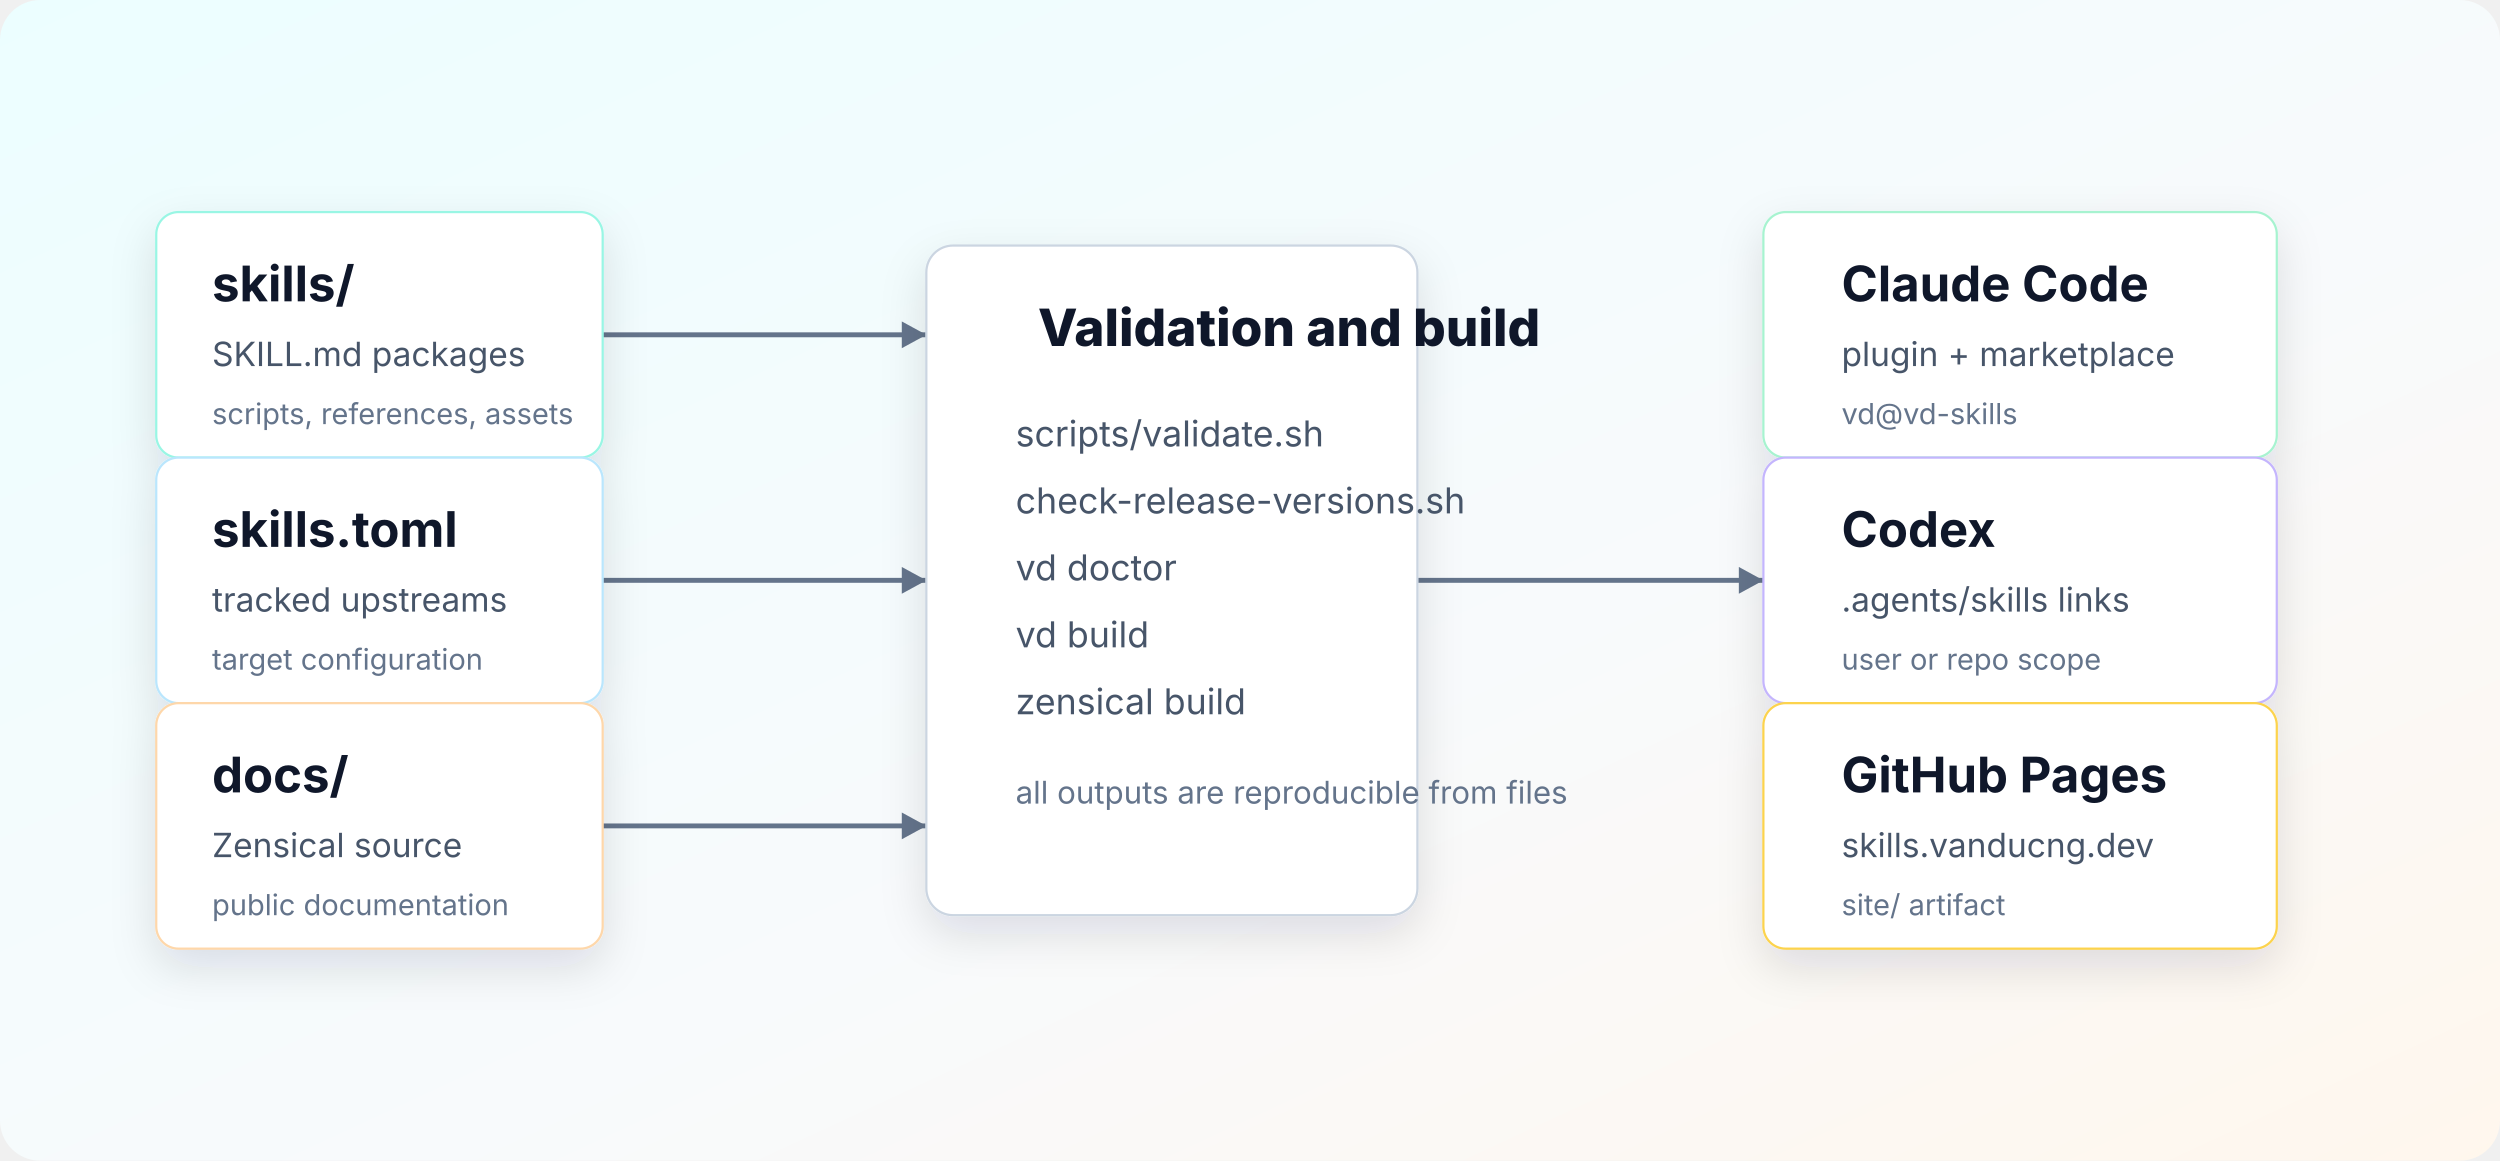
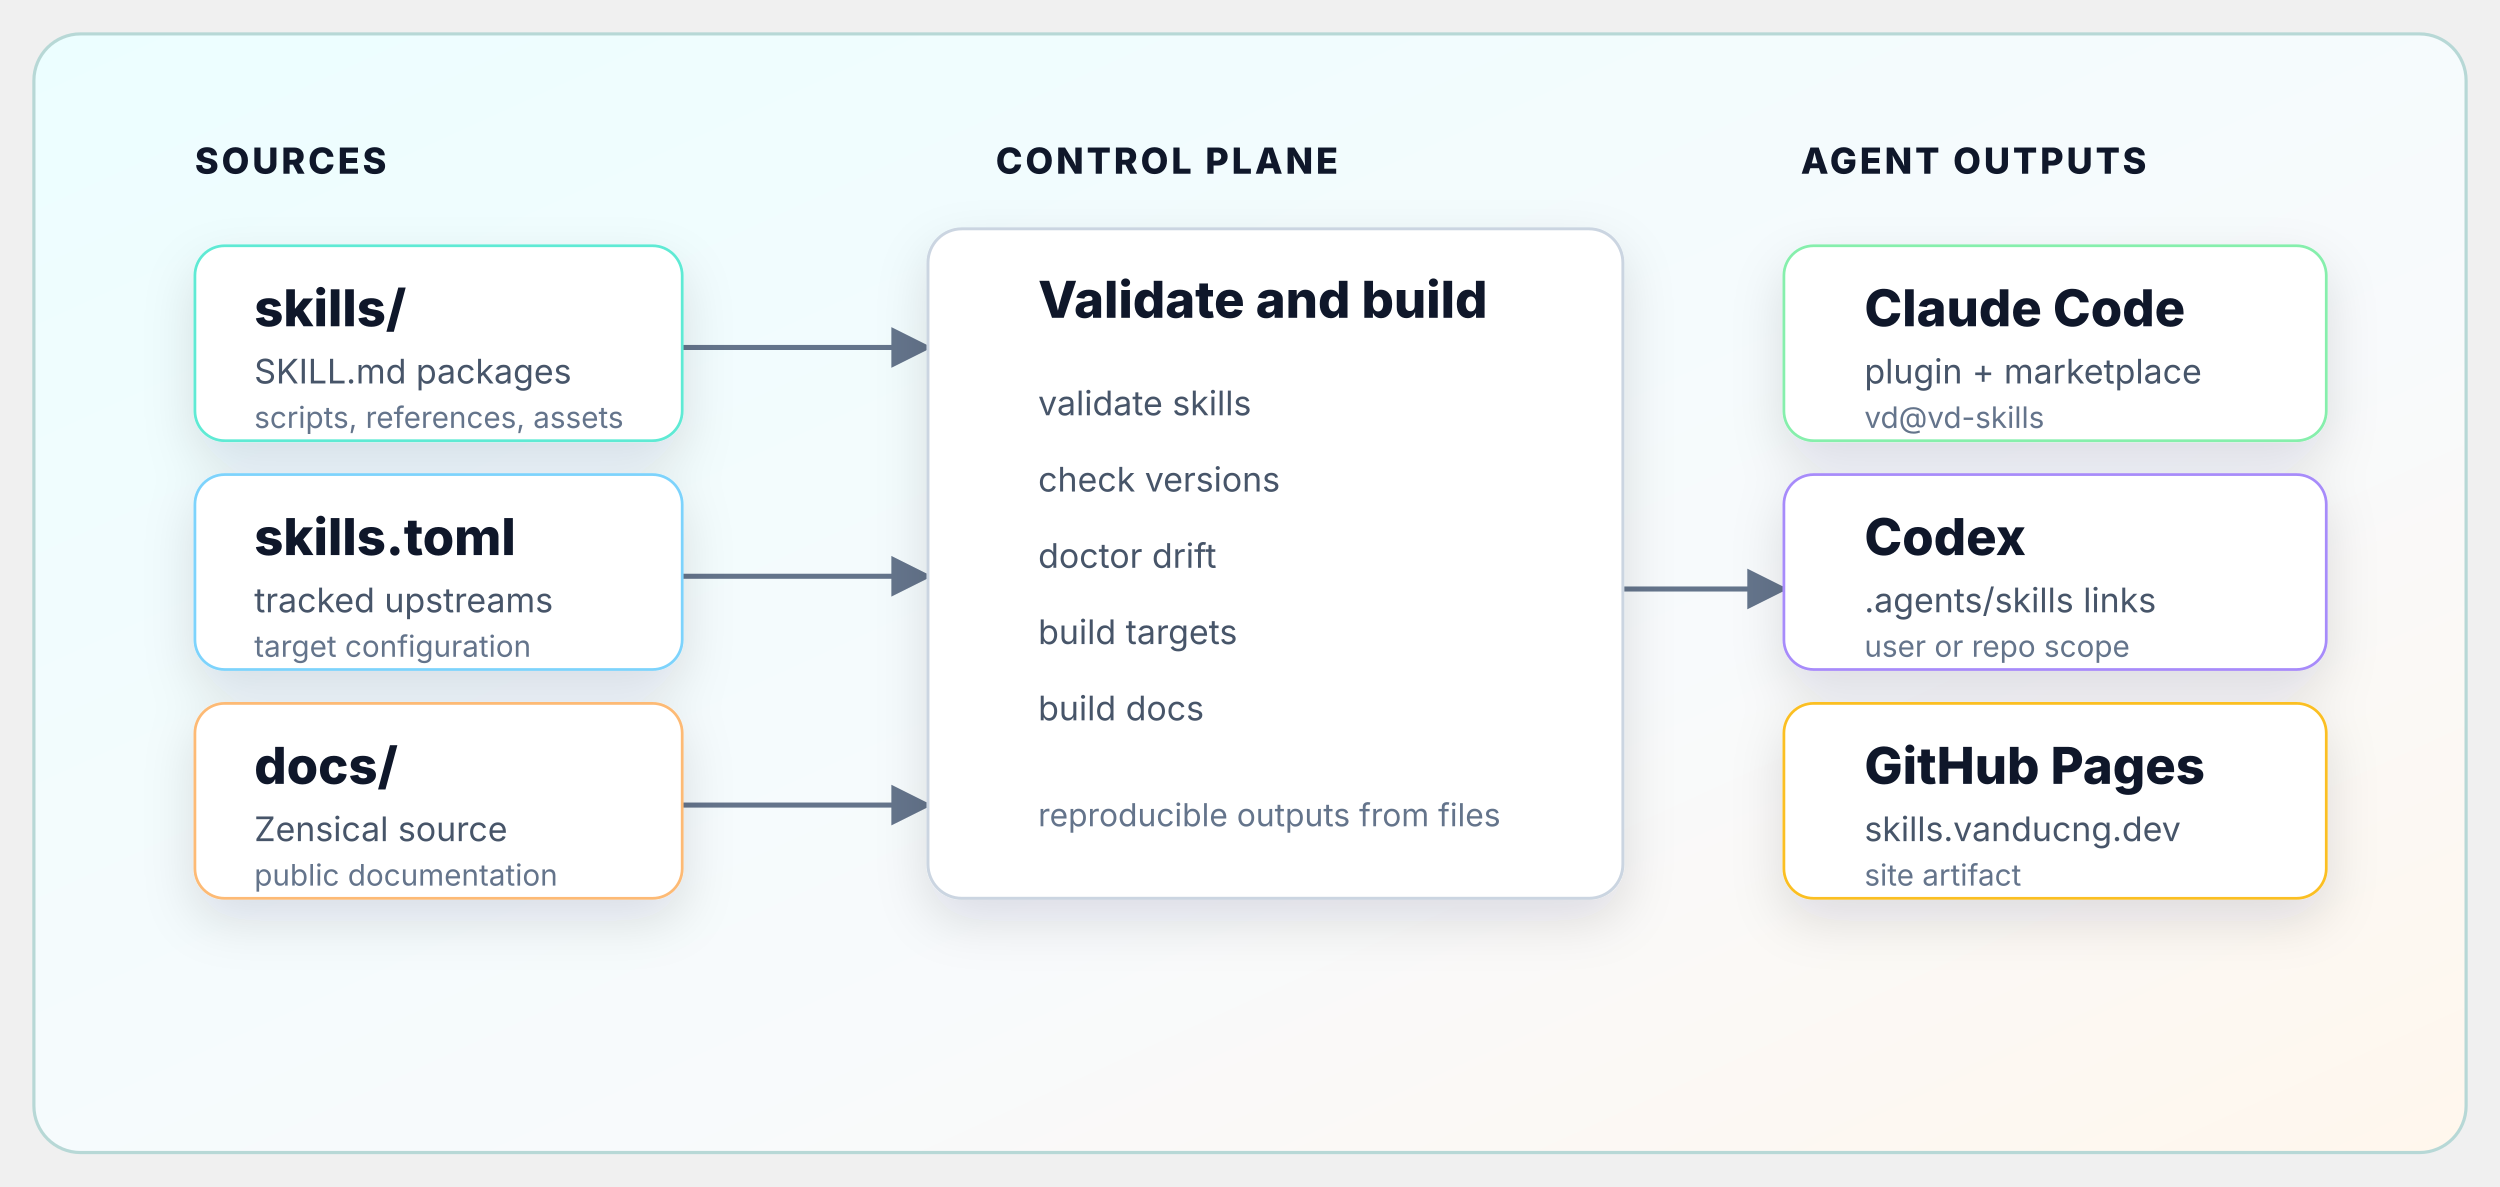
- <svg xmlns="http://www.w3.org/2000/svg" viewBox="0 0 1120 520" role="img" aria-labelledby="title desc">
+ <svg xmlns="http://www.w3.org/2000/svg" viewBox="0 0 1180 560" role="img" aria-labelledby="title desc">
  <defs>
-     <linearGradient id="bg" x1="0" y1="0" x2="1" y2="1">
+     <linearGradient id="page" x1="0" y1="0" x2="1" y2="1">
      <stop offset="0" stop-color="#ecfeff" />
-       <stop offset="0.58" stop-color="#f8fafc" />
+       <stop offset="0.62" stop-color="#f8fafc" />
      <stop offset="1" stop-color="#fff7ed" />
    </linearGradient>
-     <filter id="shadow" x="-20%" y="-20%" width="140%" height="140%">
-       <feDropShadow dx="0" dy="8" stdDeviation="10" flood-color="#0f172a" flood-opacity="0.12" />
+     <filter id="soft-shadow" x="-20%" y="-20%" width="140%" height="140%">
+       <feDropShadow dx="0" dy="10" stdDeviation="12" flood-color="#0f172a" flood-opacity="0.12" />
    </filter>
+     <marker id="arrow" viewBox="0 0 10 10" refX="9" refY="5" markerWidth="8" markerHeight="8" orient="auto-start-reverse">
+       <path d="M0 0 L10 5 L0 10 Z" fill="#64748b" />
+     </marker>
  </defs>
-   <rect width="1120" height="520" rx="18" fill="url(#bg)" />
-   <g fill="none" stroke="#64748b" stroke-width="2.2" stroke-linecap="round" stroke-linejoin="round">
-     <path d="M270 150 H415" />
-     <path d="M270 260 H415" />
-     <path d="M270 370 H415" />
-     <path d="M635 260 H790" />
-     <path d="M515 190 V235" />
-     <path d="M515 285 V330" />
-     <path d="M890 210 V150" />
-     <path d="M890 310 V370" />
+   <rect x="16" y="16" width="1148" height="528" rx="22" fill="url(#page)" stroke="#b7d8d6" stroke-width="1.5" />
+   <g font-family="Inter, ui-sans-serif, system-ui, -apple-system, BlinkMacSystemFont, Segoe UI, sans-serif">
+     <text x="92" y="82" fill="#0f172a" font-size="17" font-weight="800" letter-spacing="0.08em">SOURCES</text>
+     <text x="470" y="82" fill="#0f172a" font-size="17" font-weight="800" letter-spacing="0.08em">CONTROL PLANE</text>
+     <text x="850" y="82" fill="#0f172a" font-size="17" font-weight="800" letter-spacing="0.08em">AGENT OUTPUTS</text>
  </g>
-   <g fill="#64748b">
-     <path d="M415 150l-11-6v12z" />
-     <path d="M415 260l-11-6v12z" />
-     <path d="M415 370l-11-6v12z" />
-     <path d="M790 260l-11-6v12z" />
-     <path d="M515 235l-6-11h12z" />
-     <path d="M515 330l-6-11h12z" />
-     <path d="M890 150l-6 11h12z" />
-     <path d="M890 370l-6-11h12z" />
+   <g fill="none" stroke="#64748b" stroke-width="2.4" stroke-linecap="round" marker-end="url(#arrow)">
+     <path d="M322 164 H438" />
+     <path d="M322 272 H438" />
+     <path d="M322 380 H438" />
+     <path d="M766 278 H842" />
  </g>
-   <g filter="url(#shadow)">
-     <rect x="70" y="95" width="200" height="110" rx="10" fill="#ffffff" stroke="#99f6e4" />
-     <rect x="70" y="205" width="200" height="110" rx="10" fill="#ffffff" stroke="#bae6fd" />
-     <rect x="70" y="315" width="200" height="110" rx="10" fill="#ffffff" stroke="#fed7aa" />
-     <rect x="415" y="110" width="220" height="300" rx="12" fill="#ffffff" stroke="#cbd5e1" />
-     <rect x="790" y="95" width="230" height="110" rx="10" fill="#ffffff" stroke="#a7f3d0" />
-     <rect x="790" y="205" width="230" height="110" rx="10" fill="#ffffff" stroke="#c4b5fd" />
-     <rect x="790" y="315" width="230" height="110" rx="10" fill="#ffffff" stroke="#fcd34d" />
+   <g filter="url(#soft-shadow)">
+     <rect x="92" y="116" width="230" height="92" rx="14" fill="#ffffff" stroke="#5eead4" stroke-width="1.3" />
+     <rect x="92" y="224" width="230" height="92" rx="14" fill="#ffffff" stroke="#7dd3fc" stroke-width="1.3" />
+     <rect x="92" y="332" width="230" height="92" rx="14" fill="#ffffff" stroke="#fdba74" stroke-width="1.3" />
+     <rect x="438" y="108" width="328" height="316" rx="16" fill="#ffffff" stroke="#cbd5e1" stroke-width="1.4" />
+     <rect x="842" y="116" width="256" height="92" rx="14" fill="#ffffff" stroke="#86efac" stroke-width="1.3" />
+     <rect x="842" y="224" width="256" height="92" rx="14" fill="#ffffff" stroke="#a78bfa" stroke-width="1.3" />
+     <rect x="842" y="332" width="256" height="92" rx="14" fill="#ffffff" stroke="#fbbf24" stroke-width="1.3" />
  </g>
-   <g font-family="Inter, ui-sans-serif, system-ui, -apple-system, BlinkMacSystemFont, Segoe UI, sans-serif" fill="#0f172a">
-     <text x="95" y="135" font-size="22" font-weight="700">skills/</text>
-     <text x="95" y="164" font-size="15" fill="#475569">SKILL.md packages</text>
-     <text x="95" y="190" font-size="13" fill="#64748b">scripts, references, assets</text>
-     <text x="95" y="245" font-size="22" font-weight="700">skills.toml</text>
-     <text x="95" y="274" font-size="15" fill="#475569">tracked upstreams</text>
-     <text x="95" y="300" font-size="13" fill="#64748b">target configuration</text>
-     <text x="95" y="355" font-size="22" font-weight="700">docs/</text>
-     <text x="95" y="384" font-size="15" fill="#475569">Zensical source</text>
-     <text x="95" y="410" font-size="13" fill="#64748b">public documentation</text>
-     <text x="465" y="155" font-size="23" font-weight="800">Validation and build</text>
-     <text x="455" y="200" font-size="16" fill="#475569">scripts/validate.sh</text>
-     <text x="455" y="230" font-size="16" fill="#475569">check-release-versions.sh</text>
-     <text x="455" y="260" font-size="16" fill="#475569">vd doctor</text>
-     <text x="455" y="290" font-size="16" fill="#475569">vd build</text>
-     <text x="455" y="320" font-size="16" fill="#475569">zensical build</text>
-     <text x="455" y="360" font-size="14" fill="#64748b">all outputs are reproducible from files</text>
-     <text x="825" y="135" font-size="22" font-weight="700">Claude Code</text>
-     <text x="825" y="164" font-size="15" fill="#475569">plugin + marketplace</text>
-     <text x="825" y="190" font-size="13" fill="#64748b">vd@vd-skills</text>
-     <text x="825" y="245" font-size="22" font-weight="700">Codex</text>
-     <text x="825" y="274" font-size="15" fill="#475569">.agents/skills links</text>
-     <text x="825" y="300" font-size="13" fill="#64748b">user or repo scope</text>
-     <text x="825" y="355" font-size="22" font-weight="700">GitHub Pages</text>
-     <text x="825" y="384" font-size="15" fill="#475569">skills.vanducng.dev</text>
-     <text x="825" y="410" font-size="13" fill="#64748b">site/ artifact</text>
+   <g font-family="Inter, ui-sans-serif, system-ui, -apple-system, BlinkMacSystemFont, Segoe UI, sans-serif">
+     <g fill="#0f172a" font-weight="800" font-size="24">
+       <text x="120" y="154">skills/</text>
+       <text x="120" y="262">skills.toml</text>
+       <text x="120" y="370">docs/</text>
+       <text x="490" y="150">Validate and build</text>
+       <text x="880" y="154">Claude Code</text>
+       <text x="880" y="262">Codex</text>
+       <text x="880" y="370">GitHub Pages</text>
+     </g>
+     <g fill="#475569" font-size="16">
+       <text x="120" y="181">SKILL.md packages</text>
+       <text x="120" y="202" fill="#64748b" font-size="14">scripts, references, assets</text>
+       <text x="120" y="289">tracked upstreams</text>
+       <text x="120" y="310" fill="#64748b" font-size="14">target configuration</text>
+       <text x="120" y="397">Zensical source</text>
+       <text x="120" y="418" fill="#64748b" font-size="14">public documentation</text>
+       <text x="490" y="196">validate skills</text>
+       <text x="490" y="232">check versions</text>
+       <text x="490" y="268">doctor drift</text>
+       <text x="490" y="304">build targets</text>
+       <text x="490" y="340">build docs</text>
+       <text x="490" y="390" fill="#64748b" font-size="15">reproducible outputs from files</text>
+       <text x="880" y="181">plugin + marketplace</text>
+       <text x="880" y="202" fill="#64748b" font-size="14">vd@vd-skills</text>
+       <text x="880" y="289">.agents/skills links</text>
+       <text x="880" y="310" fill="#64748b" font-size="14">user or repo scope</text>
+       <text x="880" y="397">skills.vanducng.dev</text>
+       <text x="880" y="418" fill="#64748b" font-size="14">site artifact</text>
+     </g>
  </g>
</svg>
